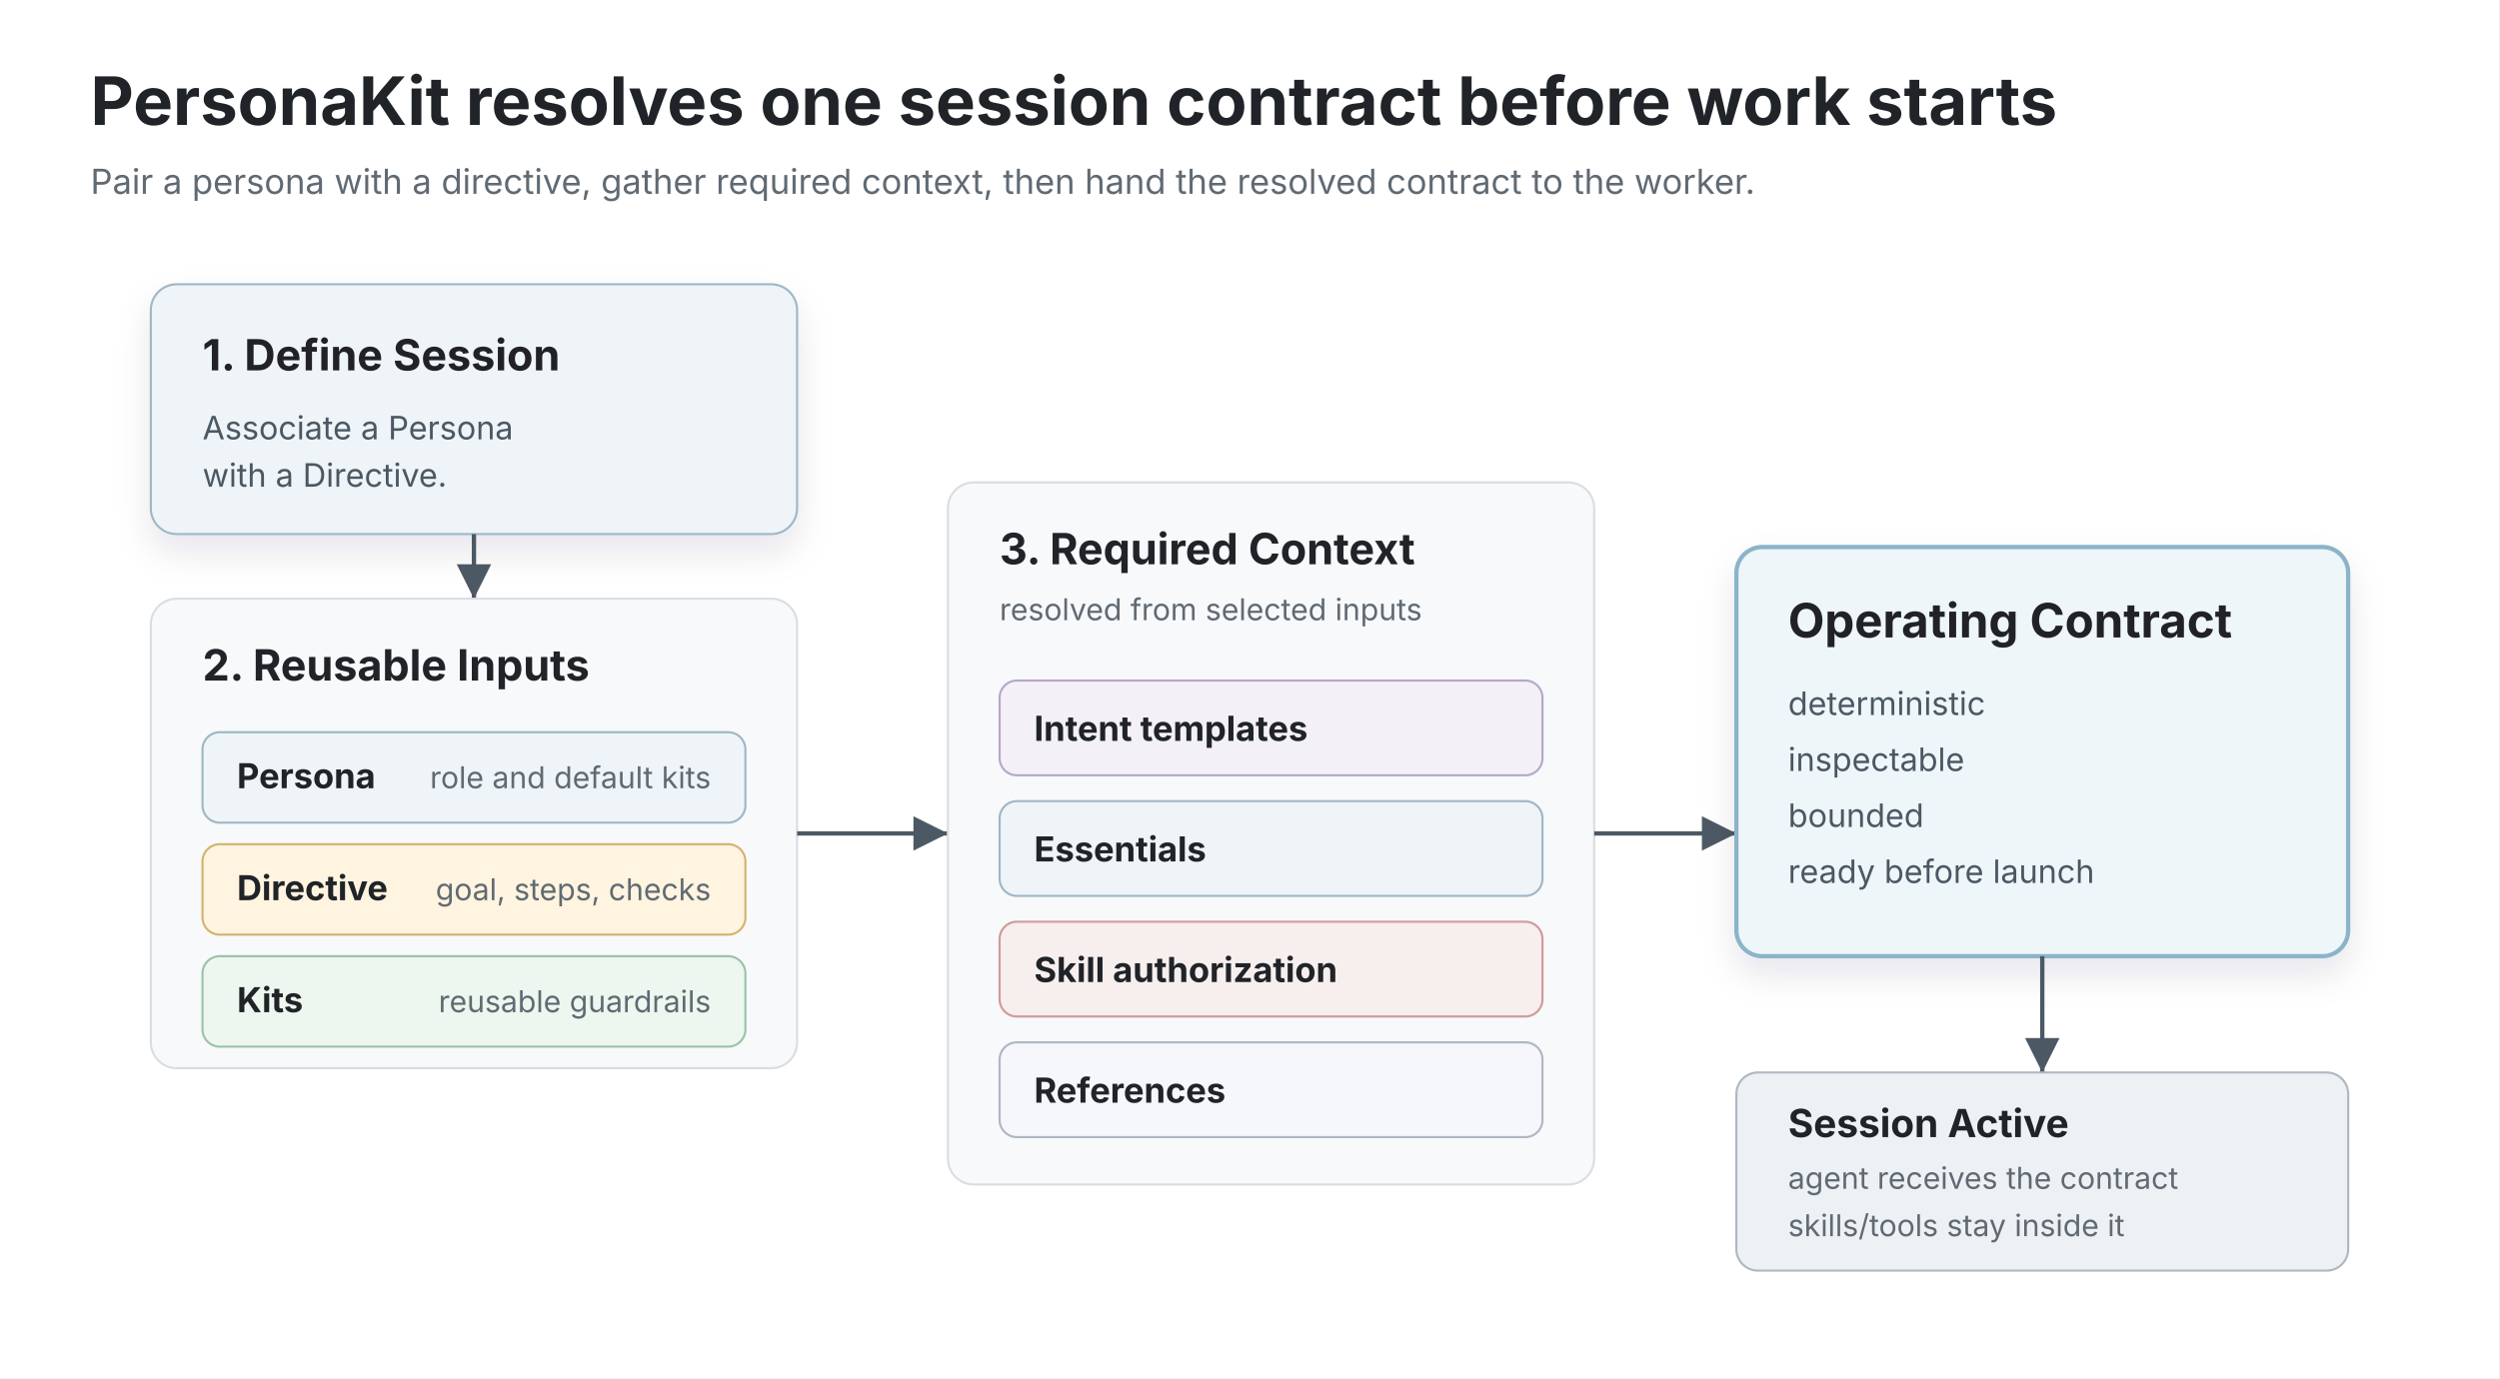
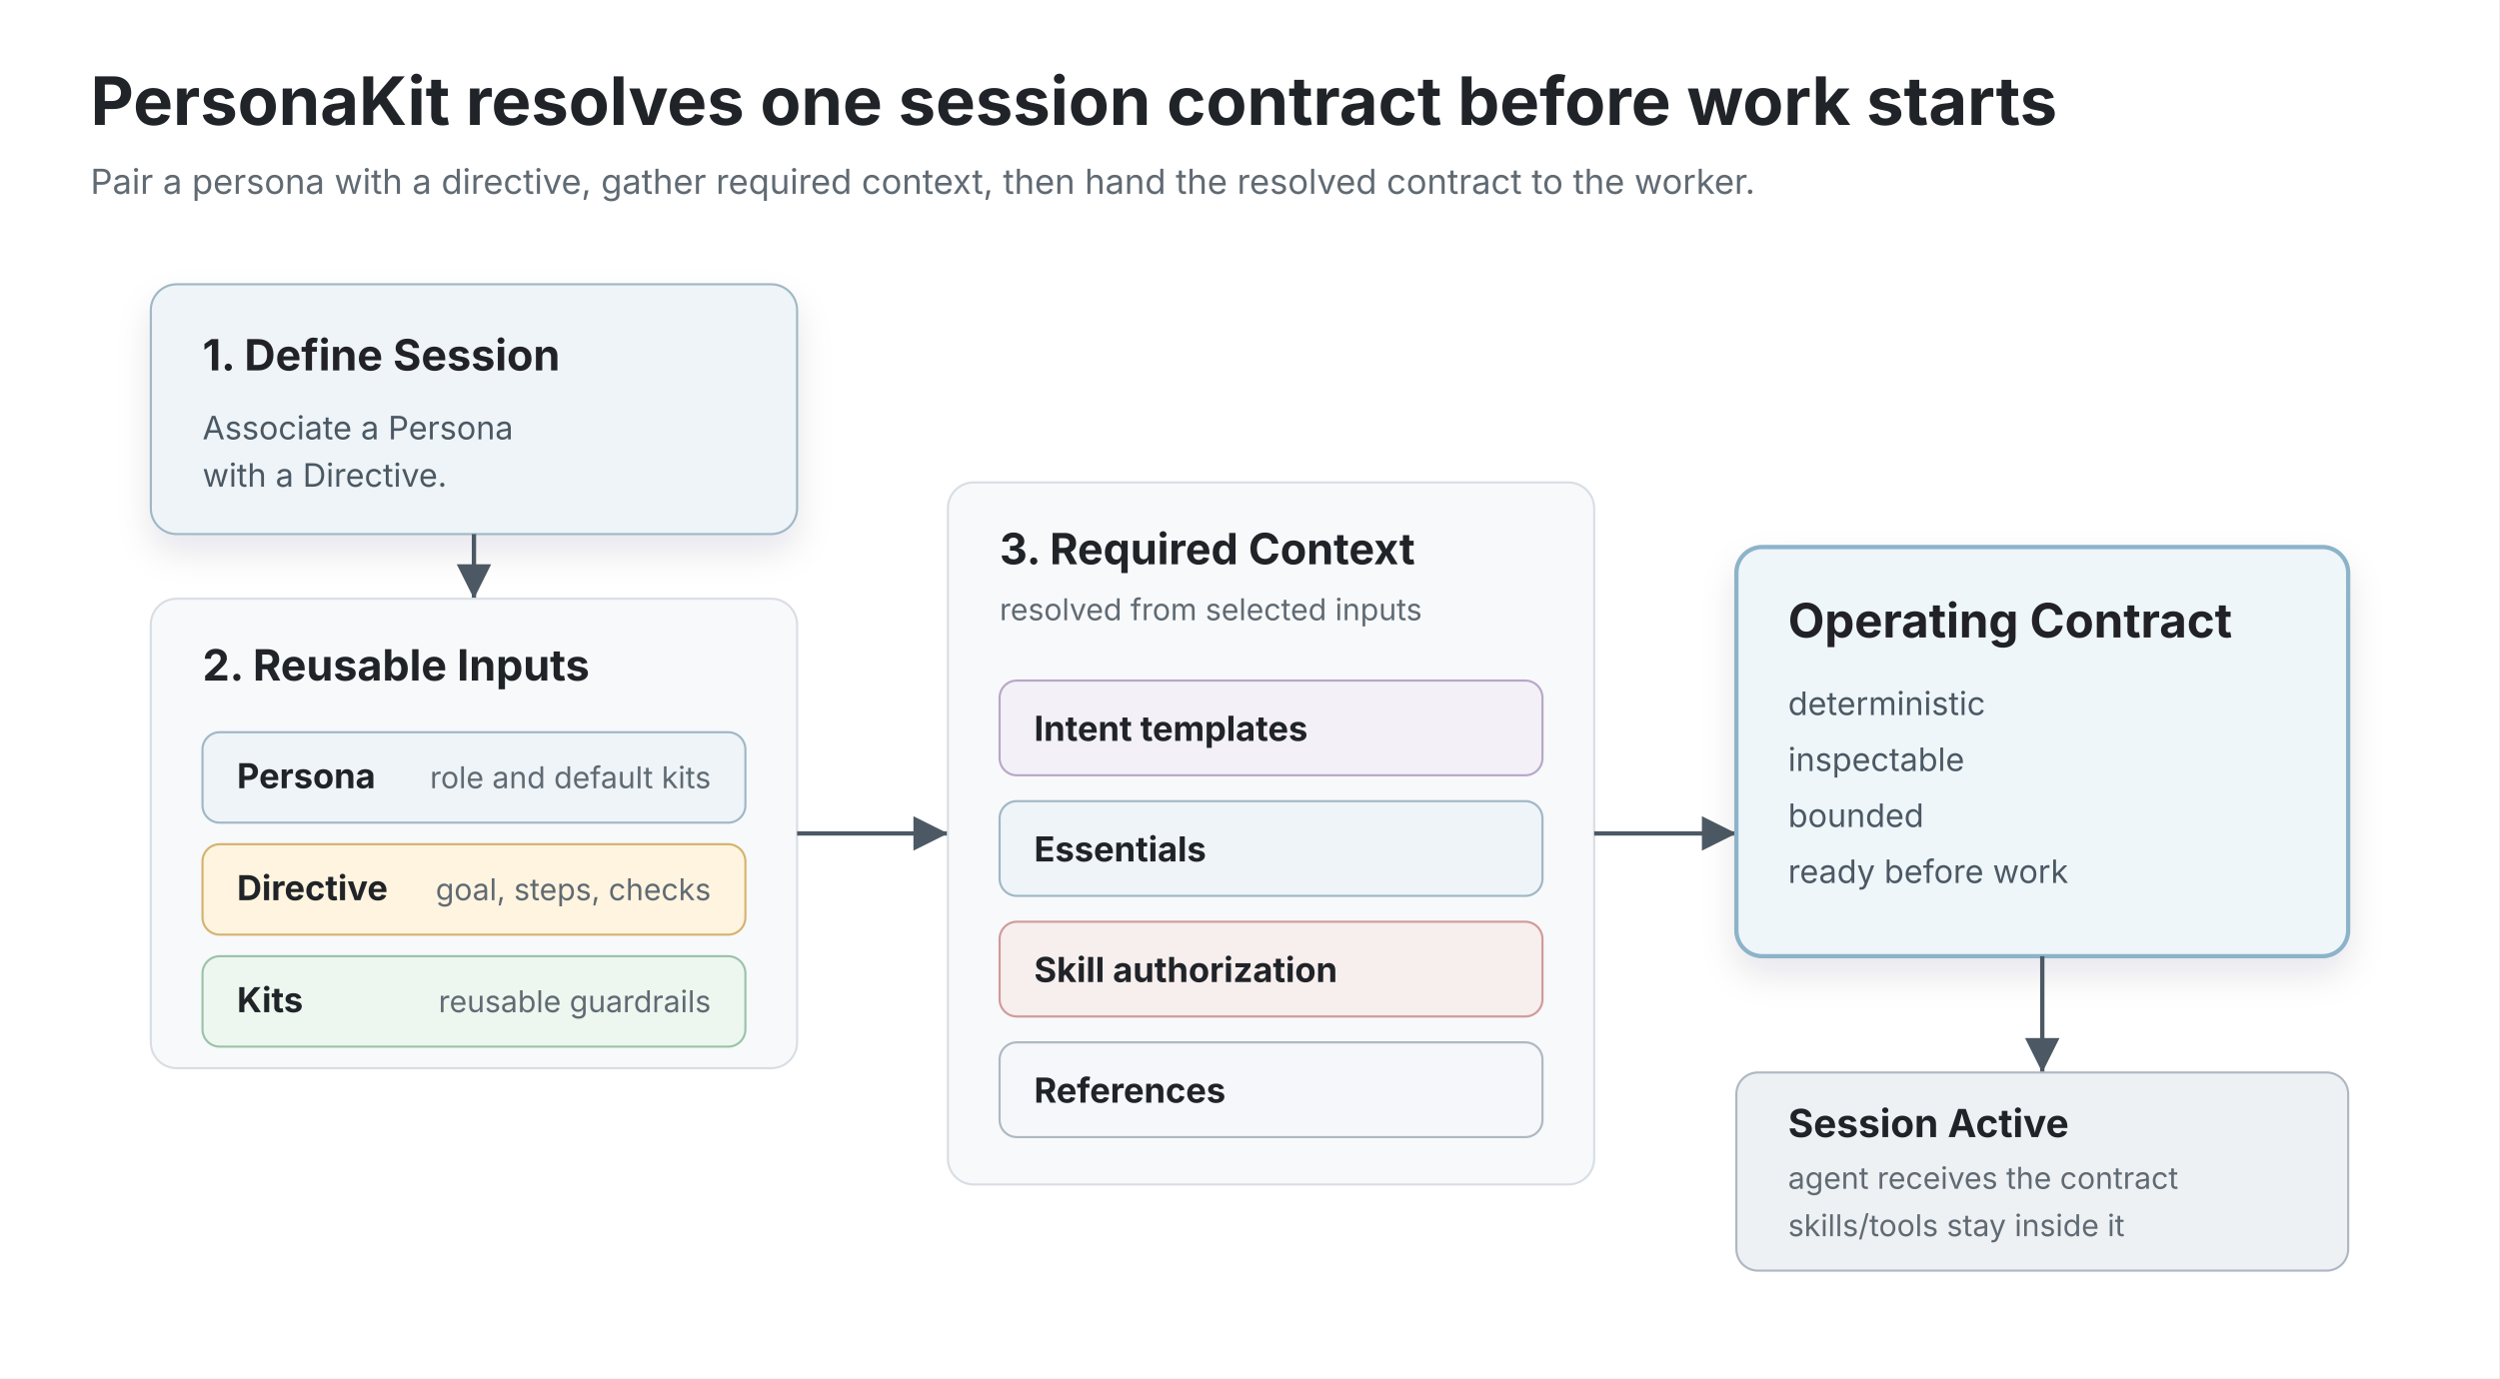
<svg xmlns="http://www.w3.org/2000/svg" width="1160" height="640" viewBox="0 0 1160 640" role="img" aria-labelledby="title desc">
  <rect width="1160" height="640" fill="#ffffff" />
  <defs>
    <marker id="arrow" markerWidth="12" markerHeight="12" refX="10" refY="6" orient="auto">
      <path d="M2,2 L10,6 L2,10 Z" fill="#4c5964" />
    </marker>
    <filter id="shadow" x="-20%" y="-20%" width="140%" height="140%">
      <feDropShadow dx="0" dy="8" stdDeviation="8" flood-color="#202428" flood-opacity="0.10" />
    </filter>
  </defs>
  <g font-family="-apple-system,BlinkMacSystemFont,Segoe UI,sans-serif" fill="#202428">
    <text x="42" y="58" font-size="31" font-weight="750">PersonaKit resolves one session contract before work starts</text>
    <text x="42" y="90" font-size="16" fill="#606a73">Pair a persona with a directive, gather required context, then hand the resolved contract to the worker.</text>
    <g transform="translate(70 132)" filter="url(#shadow)">
      <rect x="0" y="0" width="300" height="116" rx="12" fill="#eef4f7" stroke="#9fb7c6" />
      <text x="24" y="40" font-size="20" font-weight="750">1. Define Session</text>
      <text x="24" y="72" font-size="15" fill="#4c5964">Associate a Persona</text>
      <text x="24" y="94" font-size="15" fill="#4c5964">with a Directive.</text>
    </g>
    <path d="M220 248 L220 278" stroke="#4c5964" stroke-width="2" fill="none" marker-end="url(#arrow)" />
    <g transform="translate(70 278)">
      <rect x="0" y="0" width="300" height="218" rx="12" fill="#f7f9fb" stroke="#d9dee4" />
      <text x="24" y="38" font-size="20" font-weight="750">2. Reusable Inputs</text>
      <g transform="translate(24 62)">
        <rect x="0" y="0" width="252" height="42" rx="8" fill="#eef4f7" stroke="#9fb7c6" />
        <text x="16" y="26" font-size="16" font-weight="750">Persona</text>
        <text x="236" y="26" font-size="14" fill="#606a73" text-anchor="end">role and default kits</text>
      </g>
      <g transform="translate(24 114)">
        <rect x="0" y="0" width="252" height="42" rx="8" fill="#fff4df" stroke="#d4b36f" />
        <text x="16" y="26" font-size="16" font-weight="750">Directive</text>
        <text x="236" y="26" font-size="14" fill="#606a73" text-anchor="end">goal, steps, checks</text>
      </g>
      <g transform="translate(24 166)">
        <rect x="0" y="0" width="252" height="42" rx="8" fill="#edf7ef" stroke="#9bc3a8" />
        <text x="16" y="26" font-size="16" font-weight="750">Kits</text>
        <text x="236" y="26" font-size="14" fill="#606a73" text-anchor="end">reusable guardrails</text>
      </g>
    </g>
    <path d="M370 387 L440 387" stroke="#4c5964" stroke-width="2" fill="none" marker-end="url(#arrow)" />
    <g transform="translate(440 224)">
      <rect x="0" y="0" width="300" height="326" rx="12" fill="#f7f9fb" stroke="#d9dee4" />
      <text x="24" y="38" font-size="20" font-weight="750">3. Required Context</text>
      <text x="24" y="64" font-size="14" fill="#606a73">resolved from selected inputs</text>
      <g transform="translate(24 92)">
        <rect x="0" y="0" width="252" height="44" rx="8" fill="#f3f0f7" stroke="#b7a7c8" />
        <text x="16" y="28" font-size="16" font-weight="750">Intent templates</text>
      </g>
      <g transform="translate(24 148)">
        <rect x="0" y="0" width="252" height="44" rx="8" fill="#eef4f7" stroke="#9fb7c6" />
        <text x="16" y="28" font-size="16" font-weight="750">Essentials</text>
      </g>
      <g transform="translate(24 204)">
        <rect x="0" y="0" width="252" height="44" rx="8" fill="#f7eeee" stroke="#d19a9a" />
        <text x="16" y="28" font-size="16" font-weight="750">Skill authorization</text>
      </g>
      <g transform="translate(24 260)">
        <rect x="0" y="0" width="252" height="44" rx="8" fill="#f5f7fa" stroke="#aeb8c2" />
        <text x="16" y="28" font-size="16" font-weight="750">References</text>
      </g>
    </g>
    <path d="M740 387 L806 387" stroke="#4c5964" stroke-width="2" fill="none" marker-end="url(#arrow)" />
    <g transform="translate(806 254)" filter="url(#shadow)">
      <rect x="0" y="0" width="284" height="190" rx="12" fill="#eef6fa" stroke="#8db3c9" stroke-width="2" />
      <text x="24" y="42" font-size="22" font-weight="750">Operating Contract</text>
      <text x="24" y="78" font-size="15" fill="#4c5964">deterministic</text>
      <text x="24" y="104" font-size="15" fill="#4c5964">inspectable</text>
      <text x="24" y="130" font-size="15" fill="#4c5964">bounded</text>
-       <text x="24" y="156" font-size="15" fill="#4c5964">ready before launch</text>
+       <text x="24" y="156" font-size="15" fill="#4c5964">ready before work</text>
    </g>
    <path d="M948 444 L948 498" stroke="#4c5964" stroke-width="2" fill="none" marker-end="url(#arrow)" />
    <g transform="translate(806 498)">
      <rect x="0" y="0" width="284" height="92" rx="10" fill="#eef1f4" stroke="#aeb8c2" />
      <text x="24" y="30" font-size="18" font-weight="750">Session Active</text>
      <text x="24" y="54" font-size="14" fill="#606a73">agent receives the contract</text>
      <text x="24" y="76" font-size="14" fill="#606a73">skills/tools stay inside it</text>
    </g>
  </g>
</svg>
